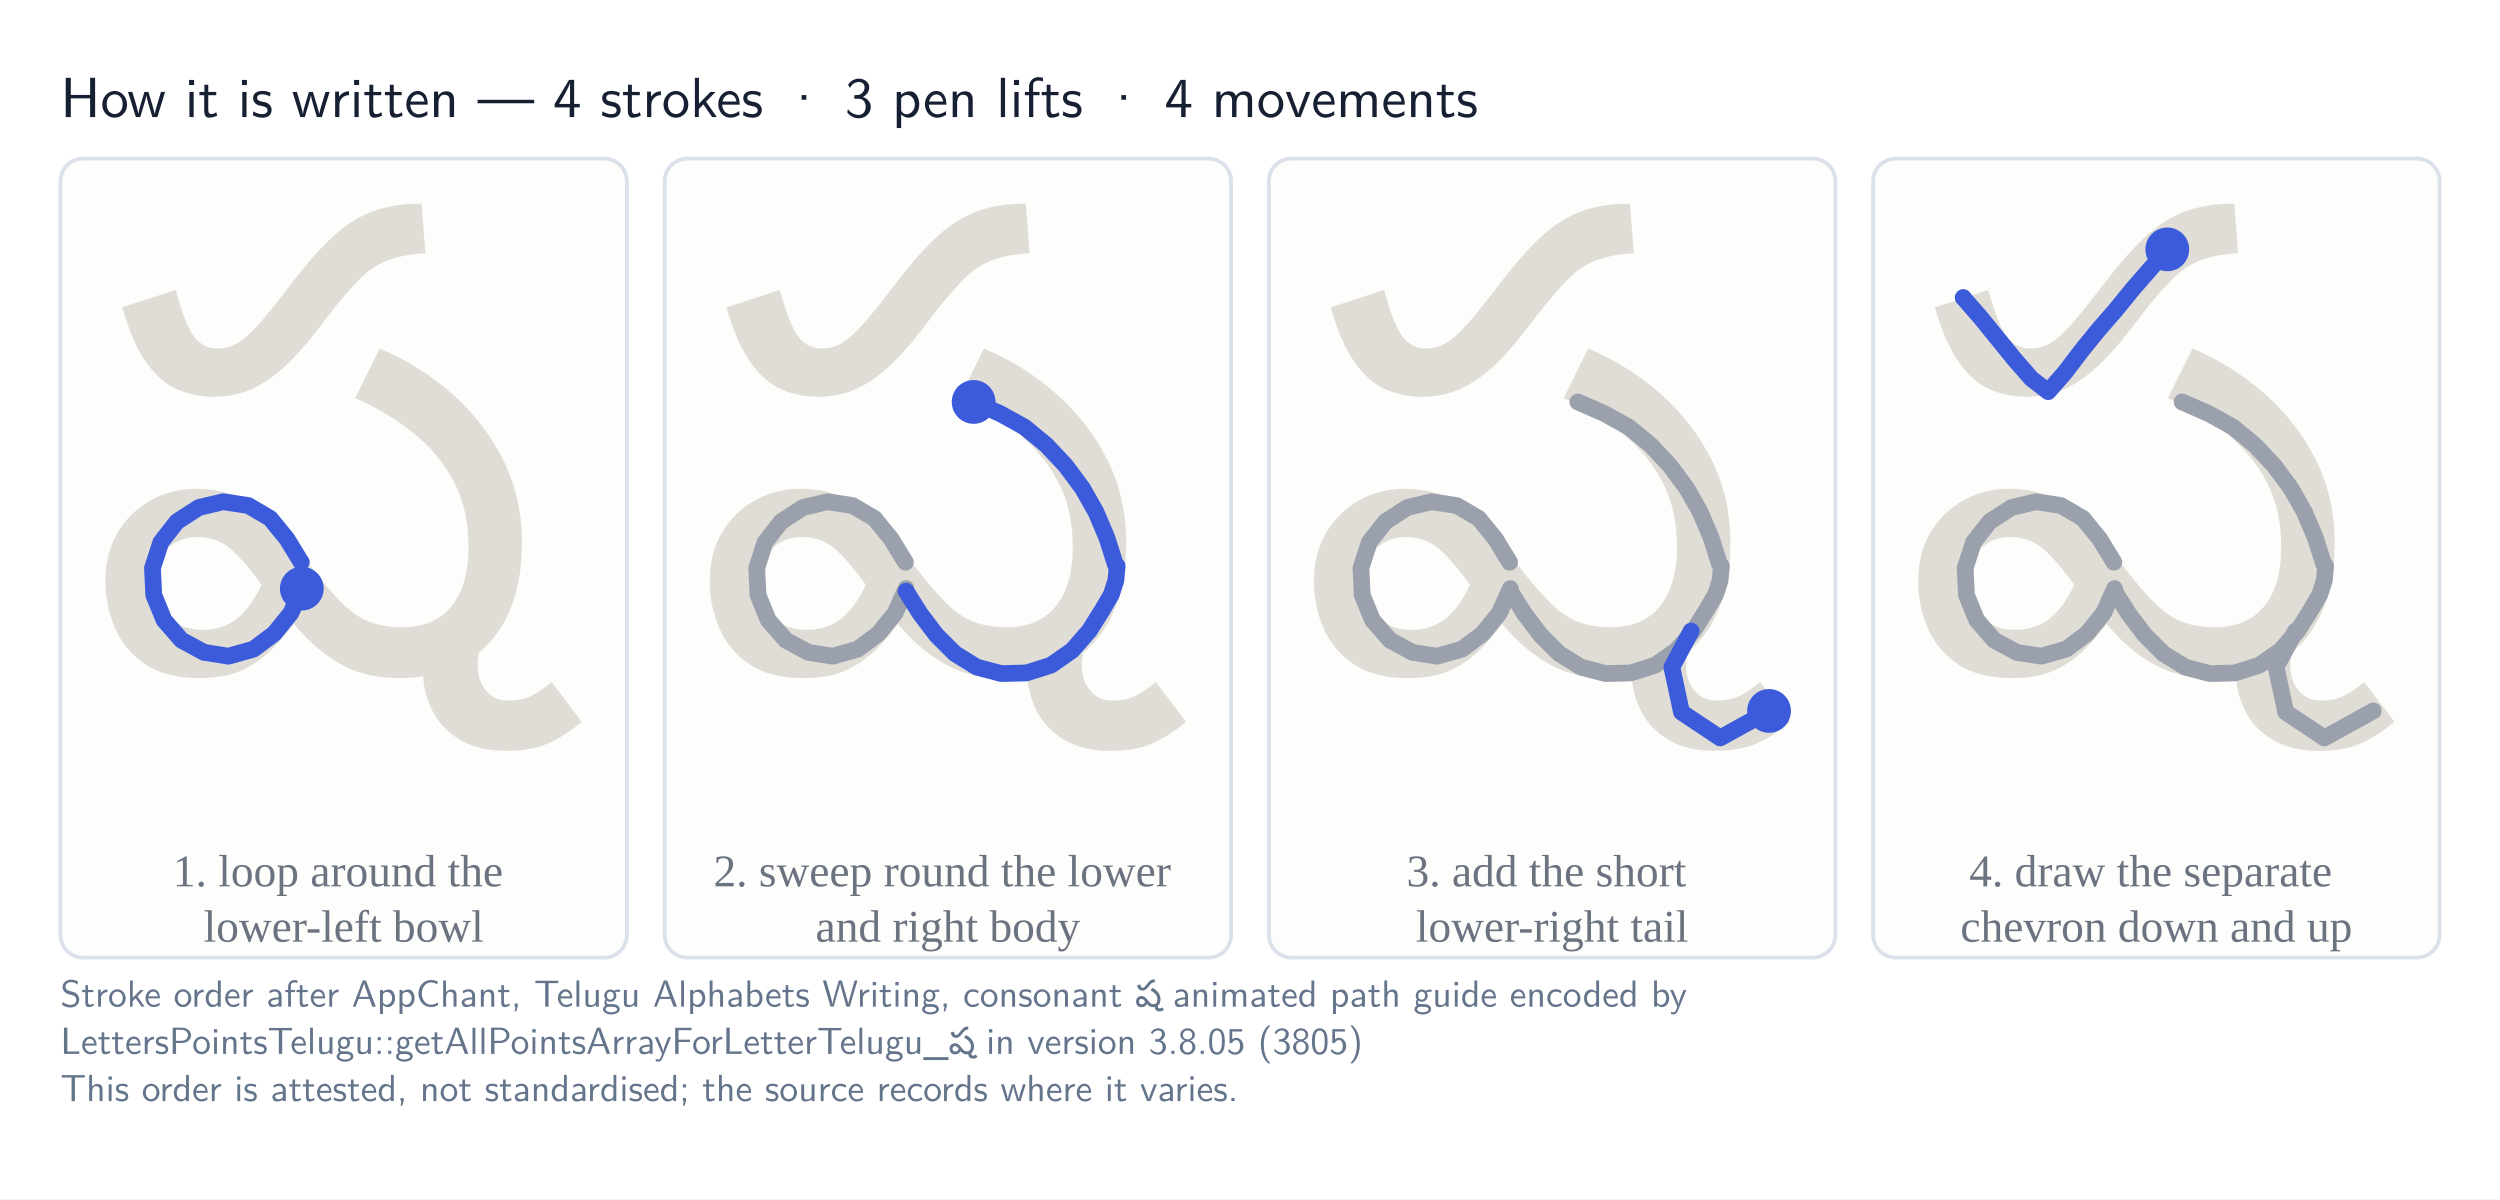
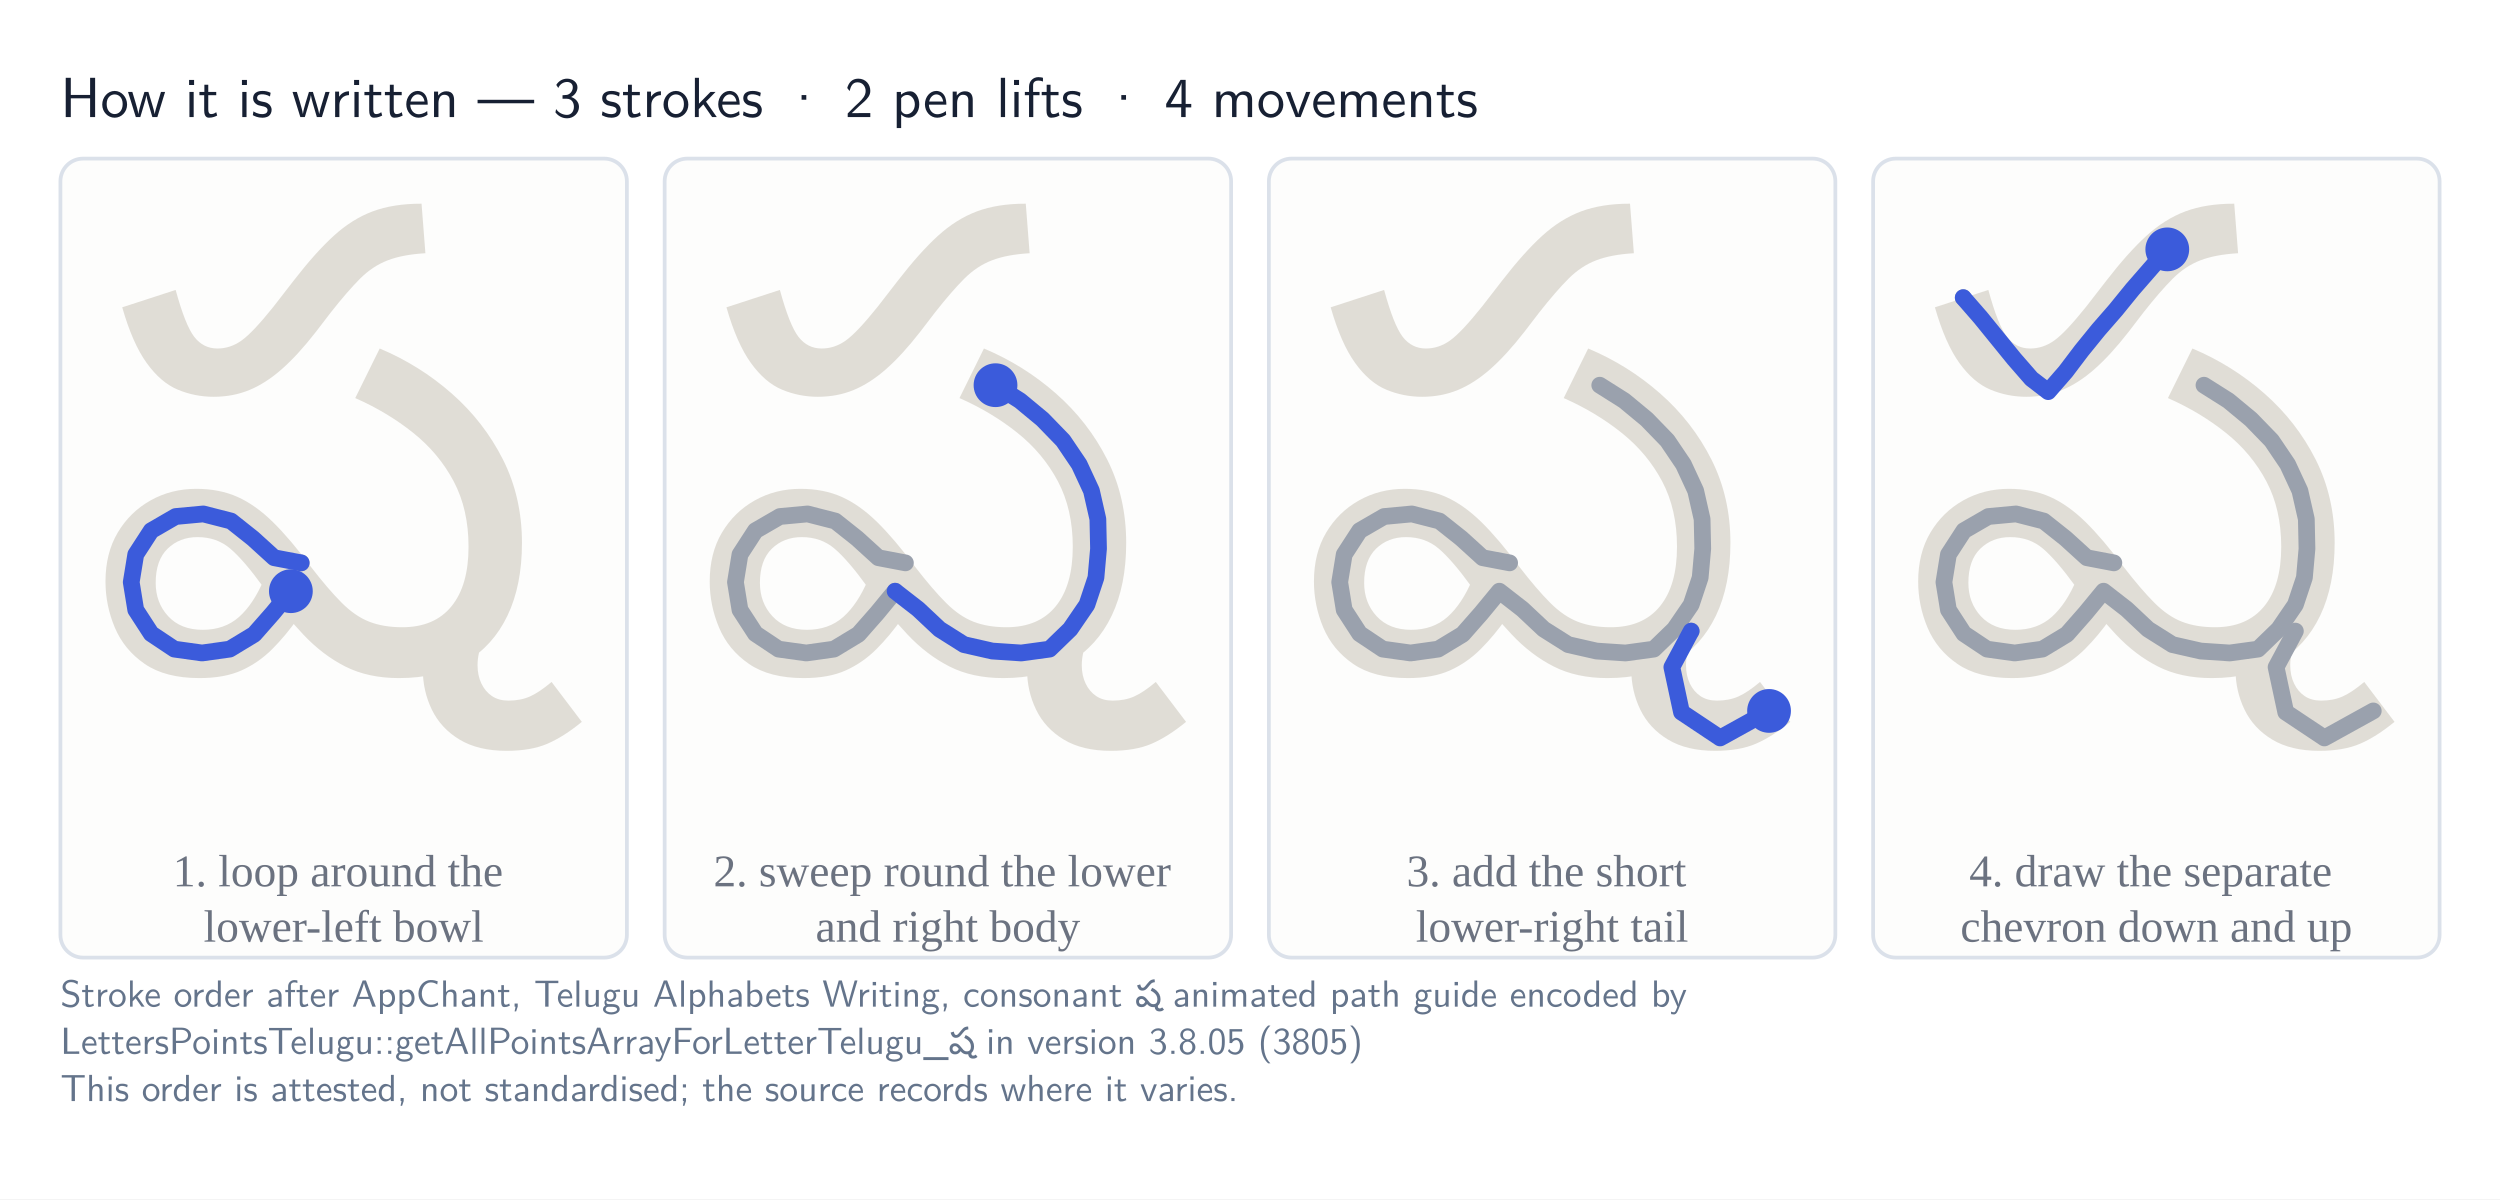
- <svg xmlns="http://www.w3.org/2000/svg" width="662" height="317.57" viewBox="0 0 662 317.57" role="img" aria-label="How to write ష: 4 strokes · 3 pen lifts · 4 movements">
+ <svg xmlns="http://www.w3.org/2000/svg" width="662" height="317.57" viewBox="0 0 662 317.57" role="img" aria-label="How to write ష: 3 strokes · 2 pen lifts · 4 movements">
  <rect x="0" y="0" width="662" height="317.57" fill="#ffffff" />
-   <text x="16" y="31" font-family="Latin Modern Sans, sans-serif" font-size="15" fill="#172033">How it is written — 4 strokes · 3 pen lifts · 4 movements</text>
+   <text x="16" y="31" font-family="Latin Modern Sans, sans-serif" font-size="15" fill="#172033">How it is written — 3 strokes · 2 pen lifts · 4 movements</text>
  <rect x="16" y="42" width="150" height="211.57" rx="6" fill="#fdfdfc" stroke="#dbe1ea" stroke-width="1" />
  <svg x="16" y="42" width="150" height="211.57" viewBox="-41 -795 880 1241.2" preserveAspectRatio="xMidYMid meet" overflow="hidden">
    <g transform="scale(1,-1)">
      <path class="ductus__glyph" d="M485 -12Q437 -12 401.5 6Q366 24 336 56Q306 88 273 131Q244 171 223 189Q202 207 172 207Q144 207 125.5 189Q107 171 107 136Q107 105 126.5 84Q146 63 180 63Q214 63 236.5 83Q259 103 275 141L328 81Q309 54 288 33Q267 12 240.5 0Q214 -12 175 -12Q122 -12 90 10Q58 32 43.5 66.5Q29 101 29 138Q29 182 48 214Q67 246 99 264Q131 282 170 282Q206 282 234 269.5Q262 257 289 230.5Q316 204 348 161Q375 126 396 105Q417 84 439 75.5Q461 67 490 67Q540 67 566.5 99.5Q593 132 593 192Q593 250 570 293.5Q547 337 507 369Q467 401 417 423L455 500Q517 474 567 430Q617 386 646.5 327.5Q676 269 676 198Q676 132 653.5 85Q631 38 588.5 13Q546 -12 485 -12ZM652 -125Q608 -125 579 -107.5Q550 -90 536 -61Q522 -32 522 1Q522 14 523.5 25Q525 36 529 49L618 50Q612 39 609.5 28.5Q607 18 607 8Q607 -8 613 -20.5Q619 -33 629.5 -40Q640 -47 655 -47Q674 -47 688.5 -40.5Q703 -34 722 -18L769 -80Q741 -103 715.5 -114Q690 -125 652 -125ZM197 425Q168 425 141.5 436Q115 447 93 477.5Q71 508 55 564L138 591Q153 536 167 518Q181 500 203 500Q223 500 240.5 512.5Q258 525 290 565L321 605Q355 649 383.5 675Q412 701 444 713Q476 725 520 725L526 648Q491 646 467.5 637Q444 628 424.5 608.5Q405 589 379 556L356 526Q328 490 303 468Q278 446 252.5 435.5Q227 425 197 425Z" fill="#e0ddd6" fill-rule="nonzero" />
-       <path class="ductus__done" d="M333 168 L333 168" fill="none" stroke="#9aa1ad" stroke-width="26" stroke-linecap="round" stroke-linejoin="round" />
-       <path class="ductus__pen" d="M333 168 L311 204 L285 236 L251 256 L212 262 L174 253 L140 231 L115 199 L102 159 L104 117 L120 78 L147 47 L182 28 L220 22 L259 33 L291 57 L317 89 L334 127" fill="none" stroke="#3b5bdb" stroke-width="26" stroke-linecap="round" stroke-linejoin="round" />
-       <circle class="ductus__tip" cx="334" cy="127" r="34" fill="#3b5bdb" />
+       <path class="ductus__done" d="M333 167 L333 167" fill="none" stroke="#9aa1ad" stroke-width="26" stroke-linecap="round" stroke-linejoin="round" />
+       <path class="ductus__pen" d="M333 167 L291 175 L258 205 L224 232 L181 243 L138 239 L100 217 L76 180 L69 137 L76 94 L100 57 L136 33 L179 27 L222 33 L260 56 L289 89 L317 123" fill="none" stroke="#3b5bdb" stroke-width="26" stroke-linecap="round" stroke-linejoin="round" />
+       <circle class="ductus__tip" cx="317" cy="123" r="34" fill="#3b5bdb" />
    </g>
    <text class="ductus__caption" x="399" y="335.5" text-anchor="middle" font-size="70.5" fill="#6b7280">
      <tspan x="399" y="335.5">1. loop around the</tspan>
      <tspan x="399" y="421.5">lower-left bowl</tspan>
    </text>
  </svg>
  <rect x="176" y="42" width="150" height="211.57" rx="6" fill="#fdfdfc" stroke="#dbe1ea" stroke-width="1" />
  <svg x="176" y="42" width="150" height="211.57" viewBox="-41 -795 880 1241.2" preserveAspectRatio="xMidYMid meet" overflow="hidden">
    <g transform="scale(1,-1)">
      <path class="ductus__glyph" d="M485 -12Q437 -12 401.5 6Q366 24 336 56Q306 88 273 131Q244 171 223 189Q202 207 172 207Q144 207 125.5 189Q107 171 107 136Q107 105 126.5 84Q146 63 180 63Q214 63 236.5 83Q259 103 275 141L328 81Q309 54 288 33Q267 12 240.5 0Q214 -12 175 -12Q122 -12 90 10Q58 32 43.5 66.5Q29 101 29 138Q29 182 48 214Q67 246 99 264Q131 282 170 282Q206 282 234 269.5Q262 257 289 230.5Q316 204 348 161Q375 126 396 105Q417 84 439 75.5Q461 67 490 67Q540 67 566.5 99.5Q593 132 593 192Q593 250 570 293.5Q547 337 507 369Q467 401 417 423L455 500Q517 474 567 430Q617 386 646.5 327.5Q676 269 676 198Q676 132 653.5 85Q631 38 588.5 13Q546 -12 485 -12ZM652 -125Q608 -125 579 -107.5Q550 -90 536 -61Q522 -32 522 1Q522 14 523.5 25Q525 36 529 49L618 50Q612 39 609.5 28.5Q607 18 607 8Q607 -8 613 -20.5Q619 -33 629.5 -40Q640 -47 655 -47Q674 -47 688.5 -40.5Q703 -34 722 -18L769 -80Q741 -103 715.5 -114Q690 -125 652 -125ZM197 425Q168 425 141.5 436Q115 447 93 477.5Q71 508 55 564L138 591Q153 536 167 518Q181 500 203 500Q223 500 240.5 512.5Q258 525 290 565L321 605Q355 649 383.5 675Q412 701 444 713Q476 725 520 725L526 648Q491 646 467.5 637Q444 628 424.5 608.5Q405 589 379 556L356 526Q328 490 303 468Q278 446 252.5 435.5Q227 425 197 425Z" fill="#e0ddd6" fill-rule="nonzero" />
-       <path class="ductus__done" d="M333 168 L311 204 L285 236 L251 256 L212 262 L174 253 L140 231 L115 199 L102 159 L104 117 L120 78 L147 47 L182 28 L220 22 L259 33 L291 57 L317 89 L334 127" fill="none" stroke="#9aa1ad" stroke-width="26" stroke-linecap="round" stroke-linejoin="round" />
-       <path class="ductus__done" d="M334 123 L334 123" fill="none" stroke="#9aa1ad" stroke-width="26" stroke-linecap="round" stroke-linejoin="round" />
-       <path class="ductus__pen" d="M334 123 L356 88 L381 55 L410 26 L444 5 L482 -5 L521 -4 L559 8 L592 31 L619 62 L639 94 L653 118 L660 140 L662 162 L659 165 L646 206 L629 246 L608 283 L582 318 L552 350 L518 378 L480 399 L439 417" fill="none" stroke="#3b5bdb" stroke-width="26" stroke-linecap="round" stroke-linejoin="round" />
-       <circle class="ductus__tip" cx="439" cy="417" r="34" fill="#3b5bdb" />
+       <path class="ductus__done" d="M333 167 L291 175 L258 205 L224 232 L181 243 L138 239 L100 217 L76 180 L69 137 L76 94 L100 57 L136 33 L179 27 L222 33 L260 56 L289 89 L317 123 L317 123" fill="none" stroke="#9aa1ad" stroke-width="26" stroke-linecap="round" stroke-linejoin="round" />
+       <path class="ductus__pen" d="M317 123 L353 95 L386 64 L424 40 L468 30 L513 27 L557 33 L589 64 L615 102 L629 144 L633 189 L632 235 L622 279 L603 320 L578 357 L546 390 L511 419 L473 443" fill="none" stroke="#3b5bdb" stroke-width="26" stroke-linecap="round" stroke-linejoin="round" />
+       <circle class="ductus__tip" cx="473" cy="443" r="34" fill="#3b5bdb" />
    </g>
    <text class="ductus__caption" x="399" y="335.5" text-anchor="middle" font-size="70.5" fill="#6b7280">
      <tspan x="399" y="335.5">2. sweep round the lower</tspan>
      <tspan x="399" y="421.5">and right body</tspan>
    </text>
  </svg>
  <rect x="336" y="42" width="150" height="211.57" rx="6" fill="#fdfdfc" stroke="#dbe1ea" stroke-width="1" />
  <svg x="336" y="42" width="150" height="211.57" viewBox="-41 -795 880 1241.2" preserveAspectRatio="xMidYMid meet" overflow="hidden">
    <g transform="scale(1,-1)">
      <path class="ductus__glyph" d="M485 -12Q437 -12 401.5 6Q366 24 336 56Q306 88 273 131Q244 171 223 189Q202 207 172 207Q144 207 125.5 189Q107 171 107 136Q107 105 126.5 84Q146 63 180 63Q214 63 236.5 83Q259 103 275 141L328 81Q309 54 288 33Q267 12 240.5 0Q214 -12 175 -12Q122 -12 90 10Q58 32 43.5 66.5Q29 101 29 138Q29 182 48 214Q67 246 99 264Q131 282 170 282Q206 282 234 269.5Q262 257 289 230.5Q316 204 348 161Q375 126 396 105Q417 84 439 75.5Q461 67 490 67Q540 67 566.5 99.5Q593 132 593 192Q593 250 570 293.5Q547 337 507 369Q467 401 417 423L455 500Q517 474 567 430Q617 386 646.5 327.5Q676 269 676 198Q676 132 653.5 85Q631 38 588.5 13Q546 -12 485 -12ZM652 -125Q608 -125 579 -107.5Q550 -90 536 -61Q522 -32 522 1Q522 14 523.5 25Q525 36 529 49L618 50Q612 39 609.5 28.5Q607 18 607 8Q607 -8 613 -20.5Q619 -33 629.5 -40Q640 -47 655 -47Q674 -47 688.5 -40.5Q703 -34 722 -18L769 -80Q741 -103 715.5 -114Q690 -125 652 -125ZM197 425Q168 425 141.5 436Q115 447 93 477.5Q71 508 55 564L138 591Q153 536 167 518Q181 500 203 500Q223 500 240.5 512.5Q258 525 290 565L321 605Q355 649 383.5 675Q412 701 444 713Q476 725 520 725L526 648Q491 646 467.5 637Q444 628 424.5 608.5Q405 589 379 556L356 526Q328 490 303 468Q278 446 252.5 435.5Q227 425 197 425Z" fill="#e0ddd6" fill-rule="nonzero" />
-       <path class="ductus__done" d="M333 168 L311 204 L285 236 L251 256 L212 262 L174 253 L140 231 L115 199 L102 159 L104 117 L120 78 L147 47 L182 28 L220 22 L259 33 L291 57 L317 89 L334 127" fill="none" stroke="#9aa1ad" stroke-width="26" stroke-linecap="round" stroke-linejoin="round" />
-       <path class="ductus__done" d="M334 123 L356 88 L381 55 L410 26 L444 5 L482 -5 L521 -4 L559 8 L592 31 L619 62 L639 94 L653 118 L660 140 L662 162 L659 165 L646 206 L629 246 L608 283 L582 318 L552 350 L518 378 L480 399 L439 417" fill="none" stroke="#9aa1ad" stroke-width="26" stroke-linecap="round" stroke-linejoin="round" />
+       <path class="ductus__done" d="M333 167 L291 175 L258 205 L224 232 L181 243 L138 239 L100 217 L76 180 L69 137 L76 94 L100 57 L136 33 L179 27 L222 33 L260 56 L289 89 L317 123 L353 95 L386 64 L424 40 L468 30 L513 27 L557 33 L589 64 L615 102 L629 144 L633 189 L632 235 L622 279 L603 320 L578 357 L546 390 L511 419 L473 443" fill="none" stroke="#9aa1ad" stroke-width="26" stroke-linecap="round" stroke-linejoin="round" />
      <path class="ductus__done" d="M615 61 L615 61" fill="none" stroke="#9aa1ad" stroke-width="26" stroke-linecap="round" stroke-linejoin="round" />
      <path class="ductus__pen" d="M615 61 L585 5 L600 -65 L660 -105 L736 -63" fill="none" stroke="#3b5bdb" stroke-width="26" stroke-linecap="round" stroke-linejoin="round" />
      <circle class="ductus__tip" cx="736" cy="-63" r="34" fill="#3b5bdb" />
    </g>
    <text class="ductus__caption" x="399" y="335.5" text-anchor="middle" font-size="70.5" fill="#6b7280">
      <tspan x="399" y="335.5">3. add the short</tspan>
      <tspan x="399" y="421.5">lower-right tail</tspan>
    </text>
  </svg>
  <rect x="496" y="42" width="150" height="211.57" rx="6" fill="#fdfdfc" stroke="#dbe1ea" stroke-width="1" />
  <svg x="496" y="42" width="150" height="211.57" viewBox="-41 -795 880 1241.2" preserveAspectRatio="xMidYMid meet" overflow="hidden">
    <g transform="scale(1,-1)">
      <path class="ductus__glyph" d="M485 -12Q437 -12 401.5 6Q366 24 336 56Q306 88 273 131Q244 171 223 189Q202 207 172 207Q144 207 125.5 189Q107 171 107 136Q107 105 126.5 84Q146 63 180 63Q214 63 236.5 83Q259 103 275 141L328 81Q309 54 288 33Q267 12 240.5 0Q214 -12 175 -12Q122 -12 90 10Q58 32 43.5 66.5Q29 101 29 138Q29 182 48 214Q67 246 99 264Q131 282 170 282Q206 282 234 269.5Q262 257 289 230.5Q316 204 348 161Q375 126 396 105Q417 84 439 75.5Q461 67 490 67Q540 67 566.5 99.5Q593 132 593 192Q593 250 570 293.5Q547 337 507 369Q467 401 417 423L455 500Q517 474 567 430Q617 386 646.5 327.5Q676 269 676 198Q676 132 653.5 85Q631 38 588.5 13Q546 -12 485 -12ZM652 -125Q608 -125 579 -107.5Q550 -90 536 -61Q522 -32 522 1Q522 14 523.5 25Q525 36 529 49L618 50Q612 39 609.5 28.5Q607 18 607 8Q607 -8 613 -20.5Q619 -33 629.5 -40Q640 -47 655 -47Q674 -47 688.5 -40.5Q703 -34 722 -18L769 -80Q741 -103 715.5 -114Q690 -125 652 -125ZM197 425Q168 425 141.5 436Q115 447 93 477.5Q71 508 55 564L138 591Q153 536 167 518Q181 500 203 500Q223 500 240.5 512.5Q258 525 290 565L321 605Q355 649 383.5 675Q412 701 444 713Q476 725 520 725L526 648Q491 646 467.5 637Q444 628 424.5 608.5Q405 589 379 556L356 526Q328 490 303 468Q278 446 252.5 435.5Q227 425 197 425Z" fill="#e0ddd6" fill-rule="nonzero" />
-       <path class="ductus__done" d="M333 168 L311 204 L285 236 L251 256 L212 262 L174 253 L140 231 L115 199 L102 159 L104 117 L120 78 L147 47 L182 28 L220 22 L259 33 L291 57 L317 89 L334 127" fill="none" stroke="#9aa1ad" stroke-width="26" stroke-linecap="round" stroke-linejoin="round" />
-       <path class="ductus__done" d="M334 123 L356 88 L381 55 L410 26 L444 5 L482 -5 L521 -4 L559 8 L592 31 L619 62 L639 94 L653 118 L660 140 L662 162 L659 165 L646 206 L629 246 L608 283 L582 318 L552 350 L518 378 L480 399 L439 417" fill="none" stroke="#9aa1ad" stroke-width="26" stroke-linecap="round" stroke-linejoin="round" />
+       <path class="ductus__done" d="M333 167 L291 175 L258 205 L224 232 L181 243 L138 239 L100 217 L76 180 L69 137 L76 94 L100 57 L136 33 L179 27 L222 33 L260 56 L289 89 L317 123 L353 95 L386 64 L424 40 L468 30 L513 27 L557 33 L589 64 L615 102 L629 144 L633 189 L632 235 L622 279 L603 320 L578 357 L546 390 L511 419 L473 443" fill="none" stroke="#9aa1ad" stroke-width="26" stroke-linecap="round" stroke-linejoin="round" />
      <path class="ductus__done" d="M615 61 L585 5 L600 -65 L660 -105 L736 -63" fill="none" stroke="#9aa1ad" stroke-width="26" stroke-linecap="round" stroke-linejoin="round" />
      <path class="ductus__done" d="M99 579 L99 579" fill="none" stroke="#9aa1ad" stroke-width="26" stroke-linecap="round" stroke-linejoin="round" />
      <path class="ductus__pen" d="M99 579 L126 548 L152 516 L178 484 L205 453 L231 433 L258 464 L283 497 L309 529 L336 560 L362 592 L389 623 L416 654" fill="none" stroke="#3b5bdb" stroke-width="26" stroke-linecap="round" stroke-linejoin="round" />
      <circle class="ductus__tip" cx="416" cy="654" r="34" fill="#3b5bdb" />
    </g>
    <text class="ductus__caption" x="399" y="335.5" text-anchor="middle" font-size="70.5" fill="#6b7280">
      <tspan x="399" y="335.5">4. draw the separate</tspan>
      <tspan x="399" y="421.5">chevron down and up</tspan>
    </text>
  </svg>
  <text x="16" y="266.57" font-family="Latin Modern Sans, sans-serif" font-size="10" fill="#64748b">Stroke order after AppChant, Telugu Alphabets Writing, consonant ష animated path guide encoded by</text>
  <text x="16" y="279.07" font-family="Latin Modern Sans, sans-serif" font-size="10" fill="#64748b">LettersPointsTelugu::getAllPointsArrayForLetterTelugu_ష in version 3.8.05 (3805)</text>
  <text x="16" y="291.57" font-family="Latin Modern Sans, sans-serif" font-size="10" fill="#64748b">This order is attested, not standardised; the source records where it varies.</text>
</svg>
